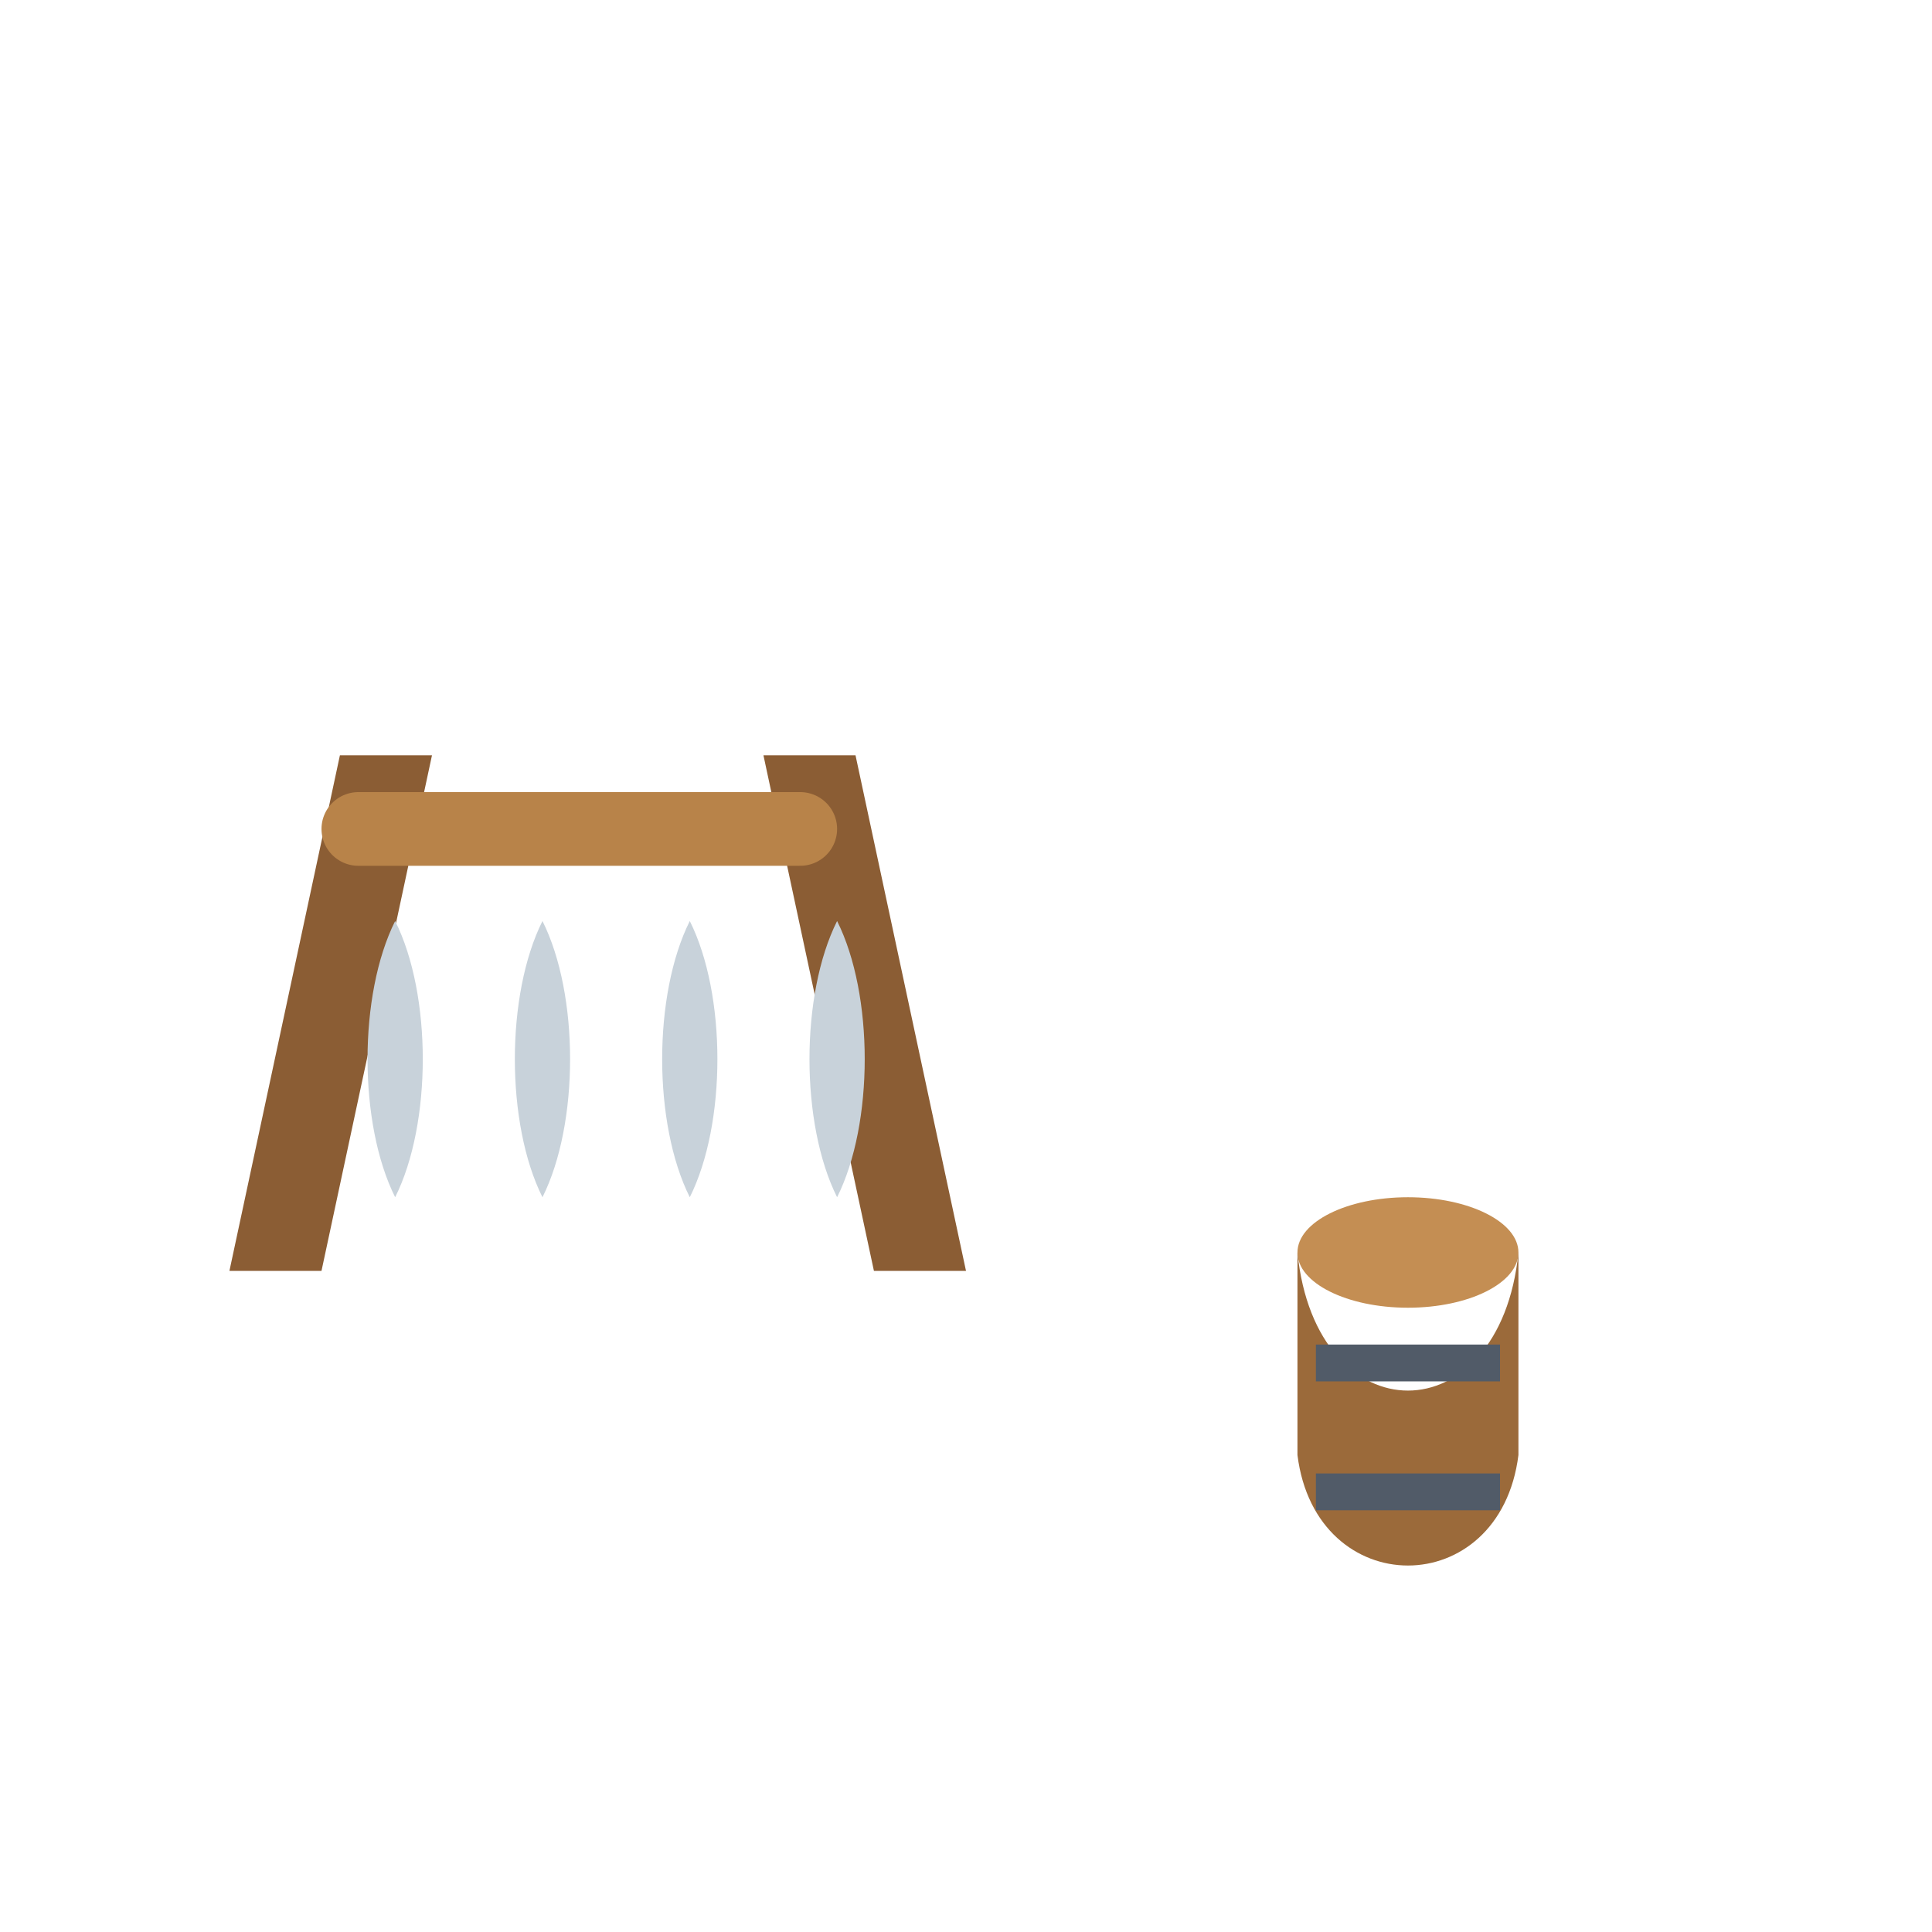
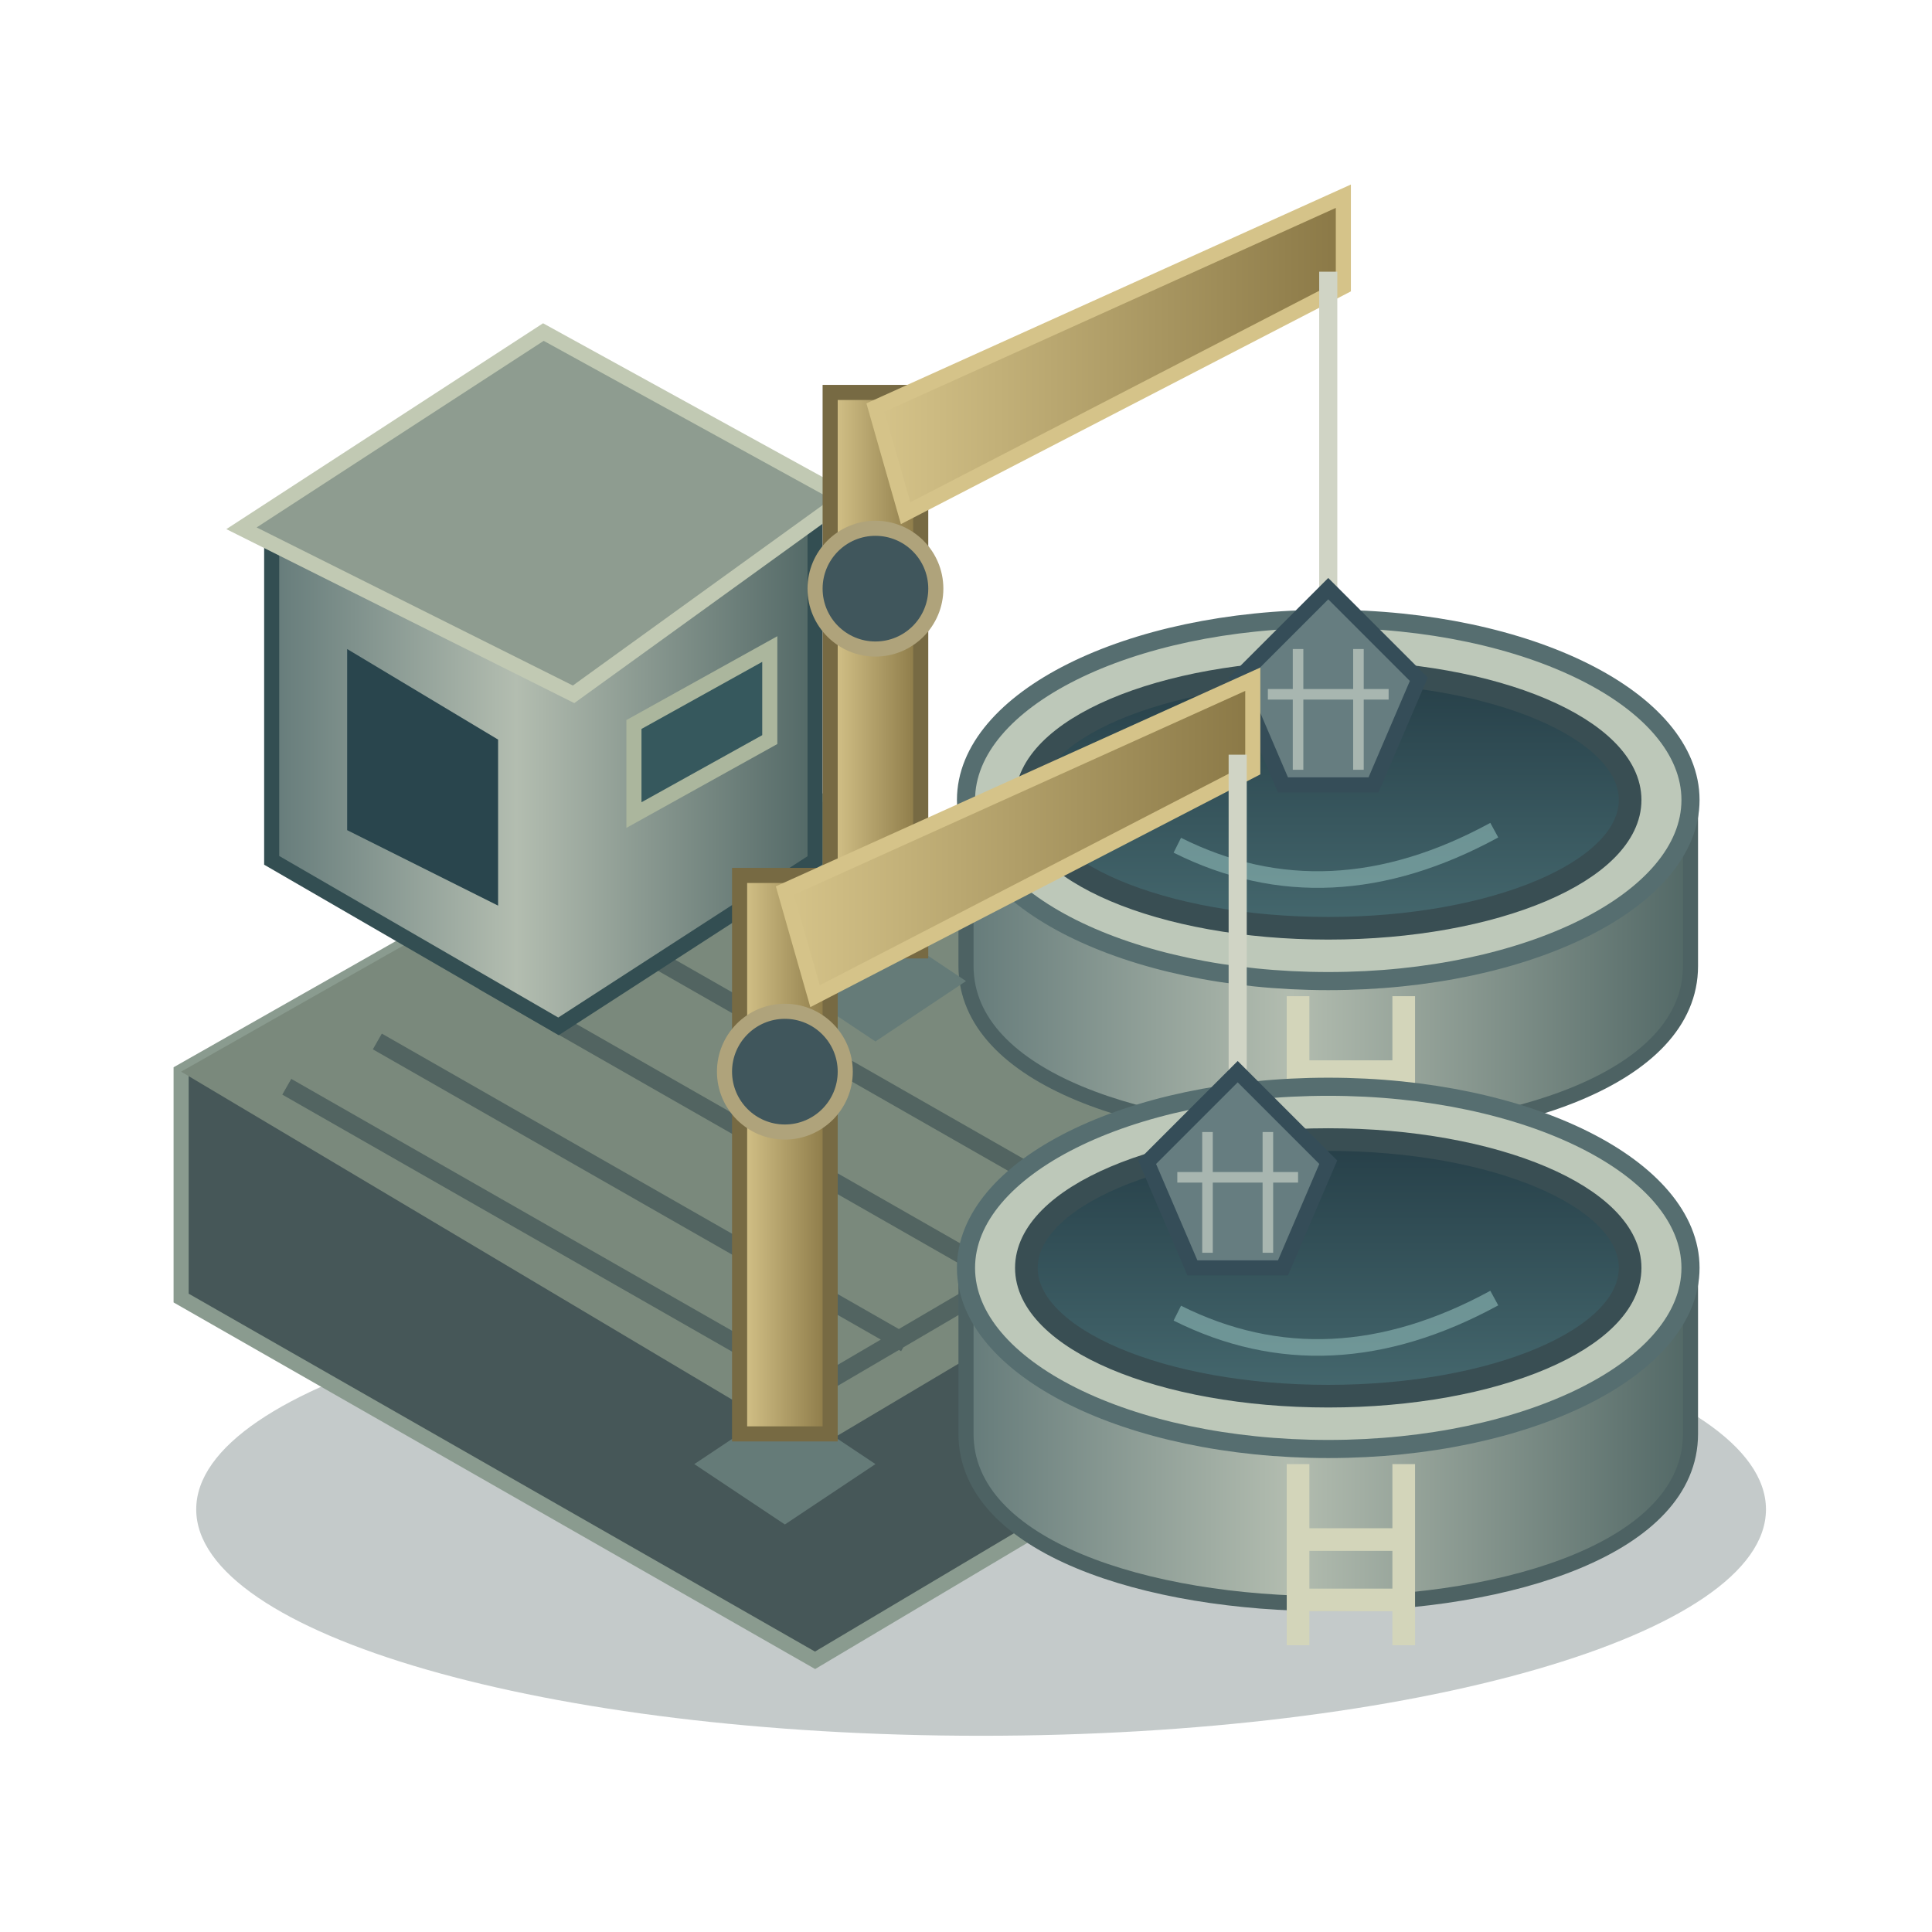
<svg xmlns="http://www.w3.org/2000/svg" width="128" height="128" viewBox="0 0 128 128" fill="none">
-   <g transform="translate(64 72) scale(1.22) translate(-64 -72)">
-     <path d="M24 82L30 54L35 54L29 82H24Z" fill="#8B5D34" />
-     <path d="M59 82L53 54L58 54L64 82H59Z" fill="#8B5D34" />
-     <path d="M31 58H55" stroke="#B88349" stroke-width="4" stroke-linecap="round" />
-     <path d="M33 63C35 67, 35 74, 33 78C31 74, 31 67, 33 63Z" fill="#C8D2DA" />
-     <path d="M41 63C43 67, 43 74, 41 78C39 74, 39 67, 41 63Z" fill="#C8D2DA" />
-     <path d="M49 63C51 67, 51 74, 49 78C47 74, 47 67, 49 63Z" fill="#C8D2DA" />
-     <path d="M57 63C59 67, 59 74, 57 78C55 74, 55 67, 57 63Z" fill="#C8D2DA" />
-     <ellipse cx="88" cy="81" rx="6" ry="3" fill="#C48E53" />
-     <path d="M82 81C83 91, 93 91, 94 81V92C93 100, 83 100, 82 92V81Z" fill="#9B6A3A" />
-     <path d="M83 87H93" stroke="#515B68" stroke-width="2" />
-     <path d="M83 94H93" stroke="#515B68" stroke-width="2" />
-   </g>
+   <defs>
+     <linearGradient id="basin1wall">
+       <stop stop-color="#657b7a" />
+       <stop offset=".45" stop-color="#b3bdb0" />
+       <stop offset="1" stop-color="#526866" />
+     </linearGradient>
+     <linearGradient id="basin1water" x2="0" y2="1">
+       <stop stop-color="#263f48" />
+       <stop offset="1" stop-color="#45686e" />
+     </linearGradient>
+     <linearGradient id="basin1steel">
+       <stop stop-color="#d6c48a" />
+       <stop offset="1" stop-color="#8a7846" />
+     </linearGradient>
+   </defs>
+   <ellipse cx="65" cy="100" rx="52" ry="15" fill="#132c2d" opacity=".25" />
+   <path d="M12 71L49 50L91 74V88L54 110L12 86Z" fill="#465758" stroke="#8a9b8f" />
+   <path d="M12 71L49 50L91 74L54 96Z" fill="#7a897c" />
+   <path d="M19 72L54 92L83 75M25 69L60 89M32 65L67 85M39 61L74 81" stroke="#526461" stroke-width="1.2" />
+   <path d="M18 57V35L38 25L54 34V57L37 68Z" fill="url(#basin1wall)" stroke="#334e52" />
+   <path d="M16 35L36 22L56 33L38 46Z" fill="#8e9c90" stroke="#c1c9b3" />
+   <path d="M23 43L33 49V60L23 55Z" fill="#29454d" />
+   <path d="M42 48L51 43V49L42 54Z" fill="#36585d" stroke="#abb69d" />
+   <path d="M64 53V64C64 79 112 79 112 64V53Z" fill="url(#basin1wall)" stroke="#4d6263" />
+   <ellipse cx="88" cy="53" rx="24" ry="12" fill="#bdc8b9" stroke="#566e70" stroke-width="1.2" />
+   <ellipse cx="88" cy="53" rx="20" ry="8.5" fill="url(#basin1water)" stroke="#394e53" stroke-width="1.5" />
+   <path d="M78 56Q88 61 99 55" stroke="#83acab" stroke-width="1.1" opacity=".7" />
+   <path d="M86 66V78M93 66V78M86 71H93M86 75H93" stroke="#d3d5ba" stroke-width="1.5" />
+   <path d="M64 84V95C64 110 112 110 112 95V84Z" fill="url(#basin1wall)" stroke="#4d6263" />
+   <ellipse cx="88" cy="84" rx="24" ry="12" fill="#bdc8b9" stroke="#566e70" stroke-width="1.2" />
+   <ellipse cx="88" cy="84" rx="20" ry="8.5" fill="url(#basin1water)" stroke="#394e53" stroke-width="1.5" />
+   <path d="M78 87Q88 92 99 86" stroke="#83acab" stroke-width="1.1" opacity=".7" />
+   <path d="M86 97V109M93 97V109M86 102H93M86 106H93" stroke="#d3d5ba" stroke-width="1.5" />
+   <path d="M52 65L58 61L64 65L58 69Z" fill="#657b78" />
+   <path d="M55 63V26H61V63Z" fill="url(#basin1steel)" stroke="#776a43" />
+   <path d="M58 27L89 13V19L60 34Z" fill="url(#basin1steel)" stroke="#d5c389" />
+   <path d="M88 18V42" stroke="#d0d4c5" stroke-width="1.2" />
+   <path d="M82 45L88 39L94 45L91 52H85Z" fill="#667d80" stroke="#354d58" />
+   <path d="M84 46H92M86 43V51M90 43V51" stroke="#a8b6b0" stroke-width=".7" />
+   <circle cx="58" cy="39" r="4" fill="#40565c" stroke="#afa37b" />
+   <path d="M46 97L52 93L58 97L52 101Z" fill="#657b78" />
+   <path d="M49 95V58H55V95Z" fill="url(#basin1steel)" stroke="#776a43" />
+   <path d="M52 59L83 45V51L54 66Z" fill="url(#basin1steel)" stroke="#d5c389" />
+   <path d="M82 50V74" stroke="#d0d4c5" stroke-width="1.2" />
+   <path d="M76 77L82 71L88 77L85 84H79Z" fill="#667d80" stroke="#354d58" />
+   <path d="M78 78H86M80 75V83M84 75V83" stroke="#a8b6b0" stroke-width=".7" />
+   <circle cx="52" cy="71" r="4" fill="#40565c" stroke="#afa37b" />
</svg>
